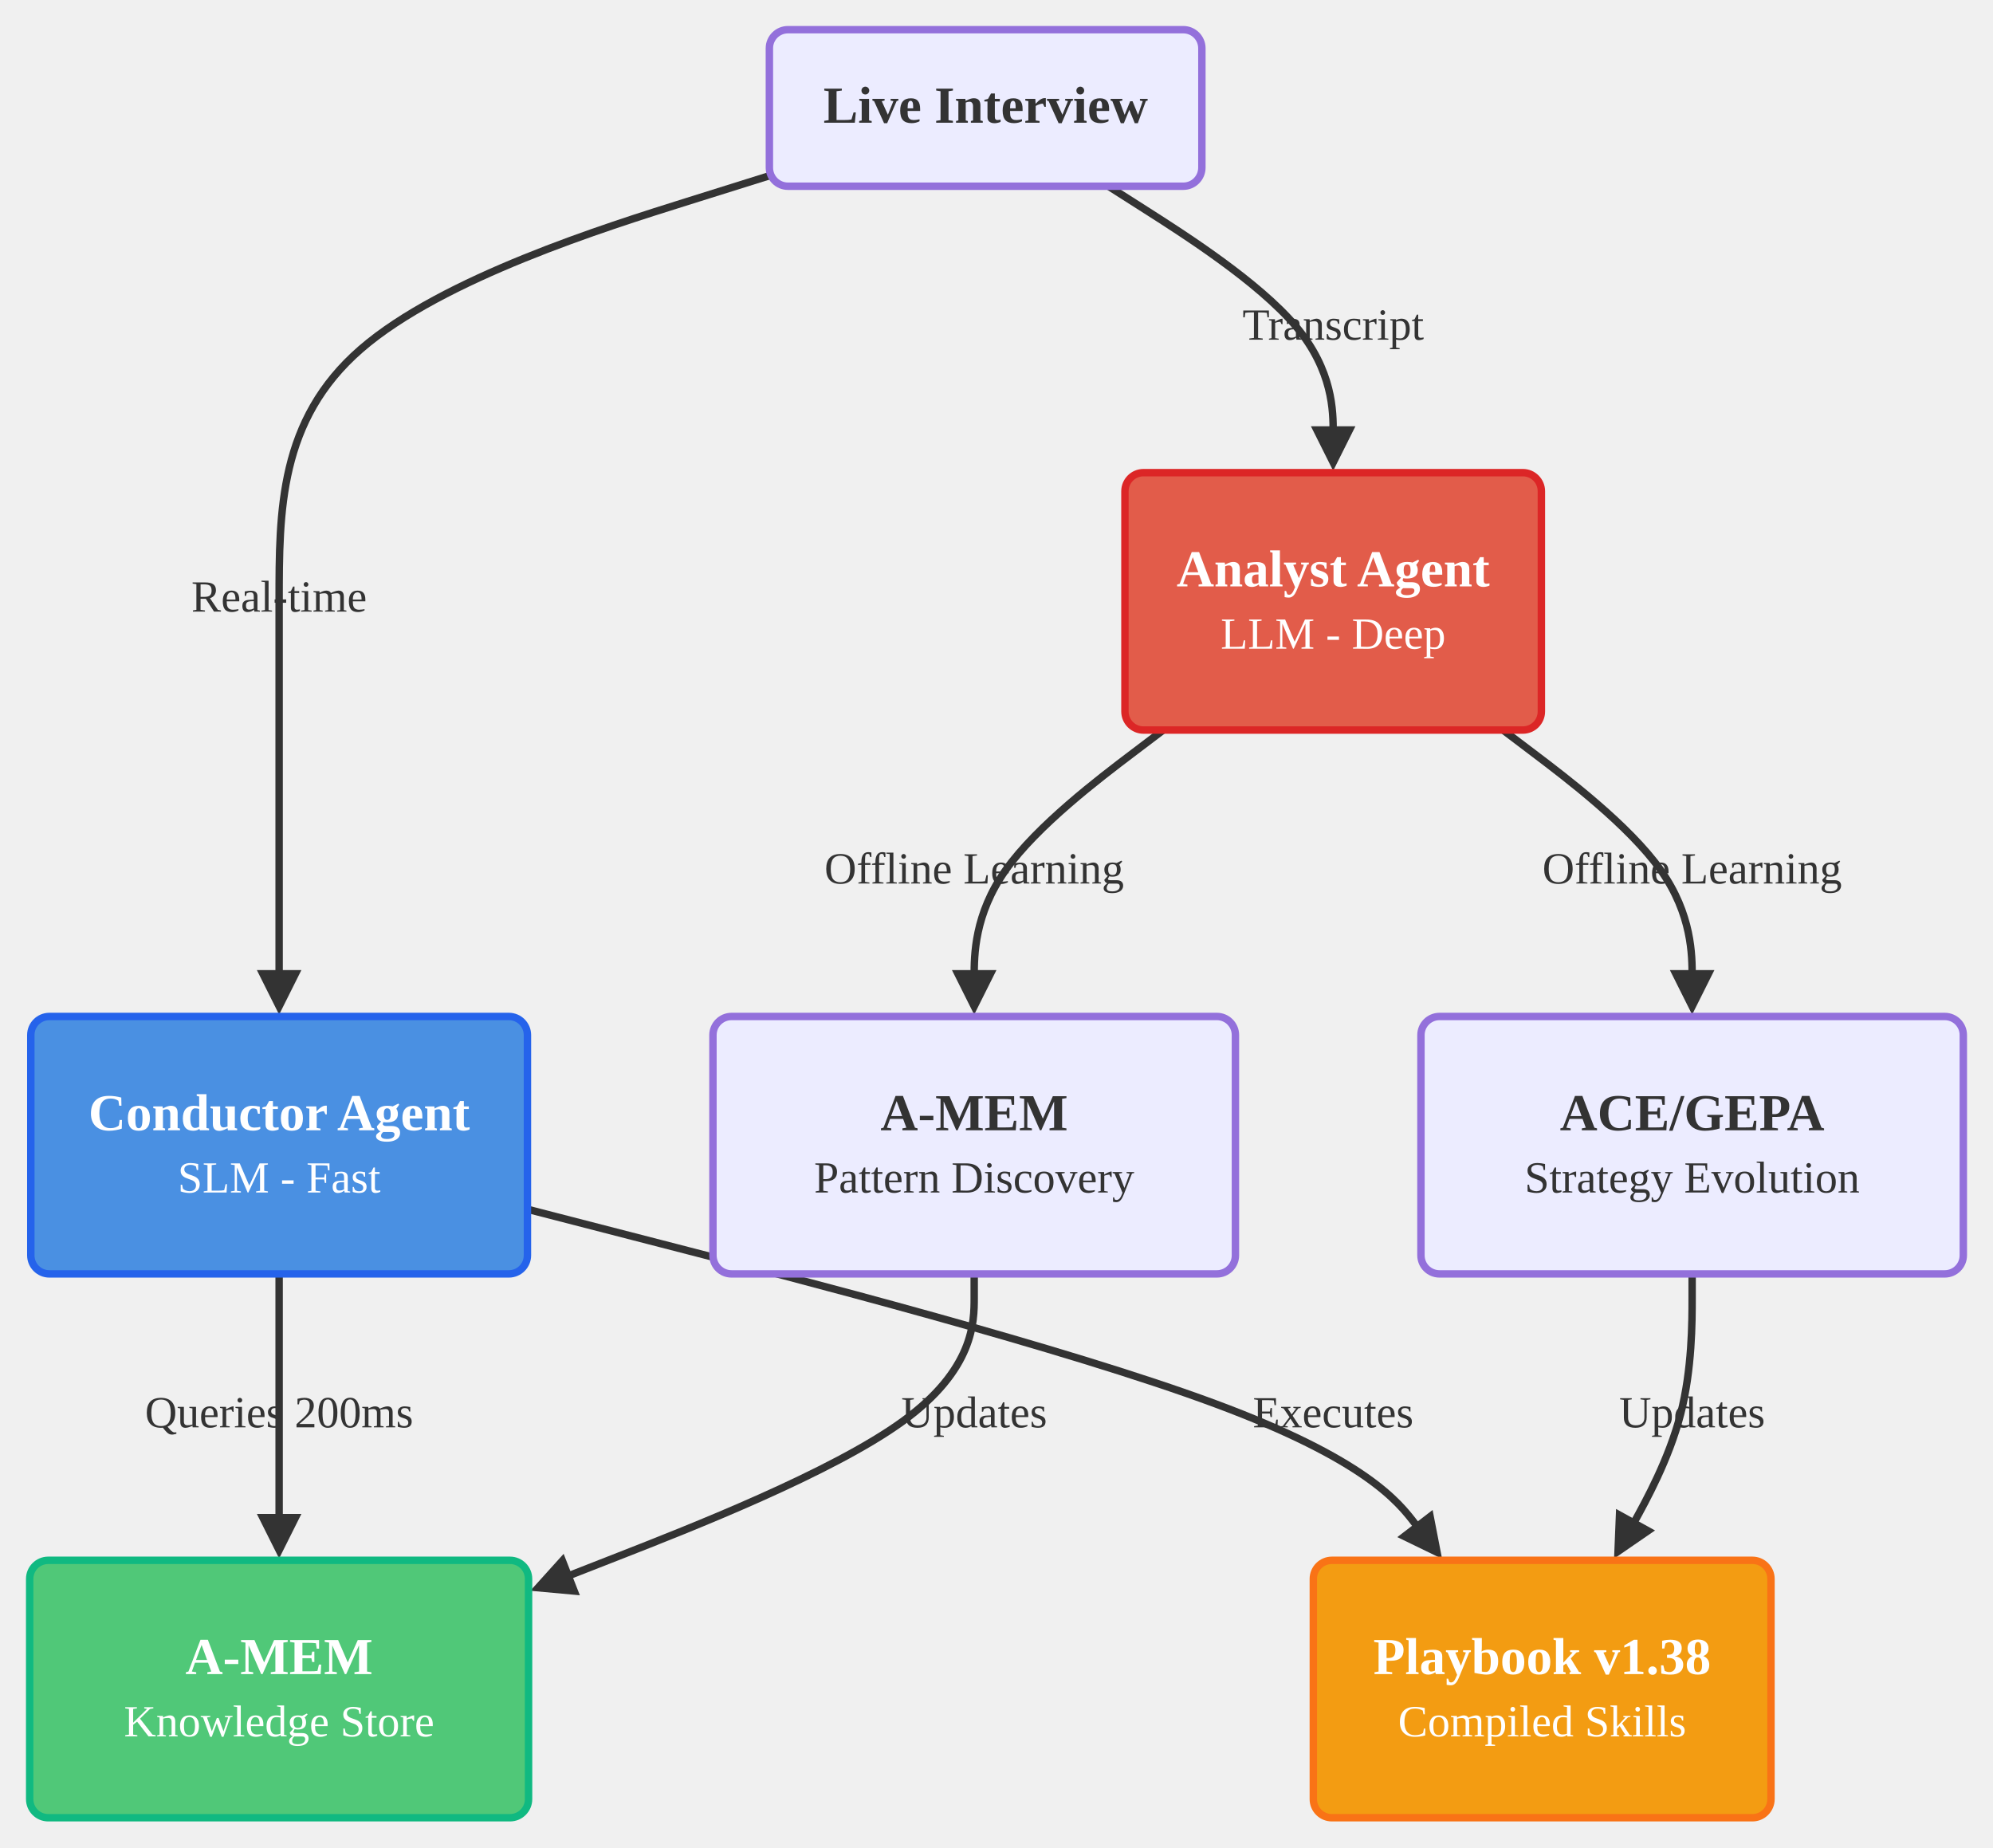
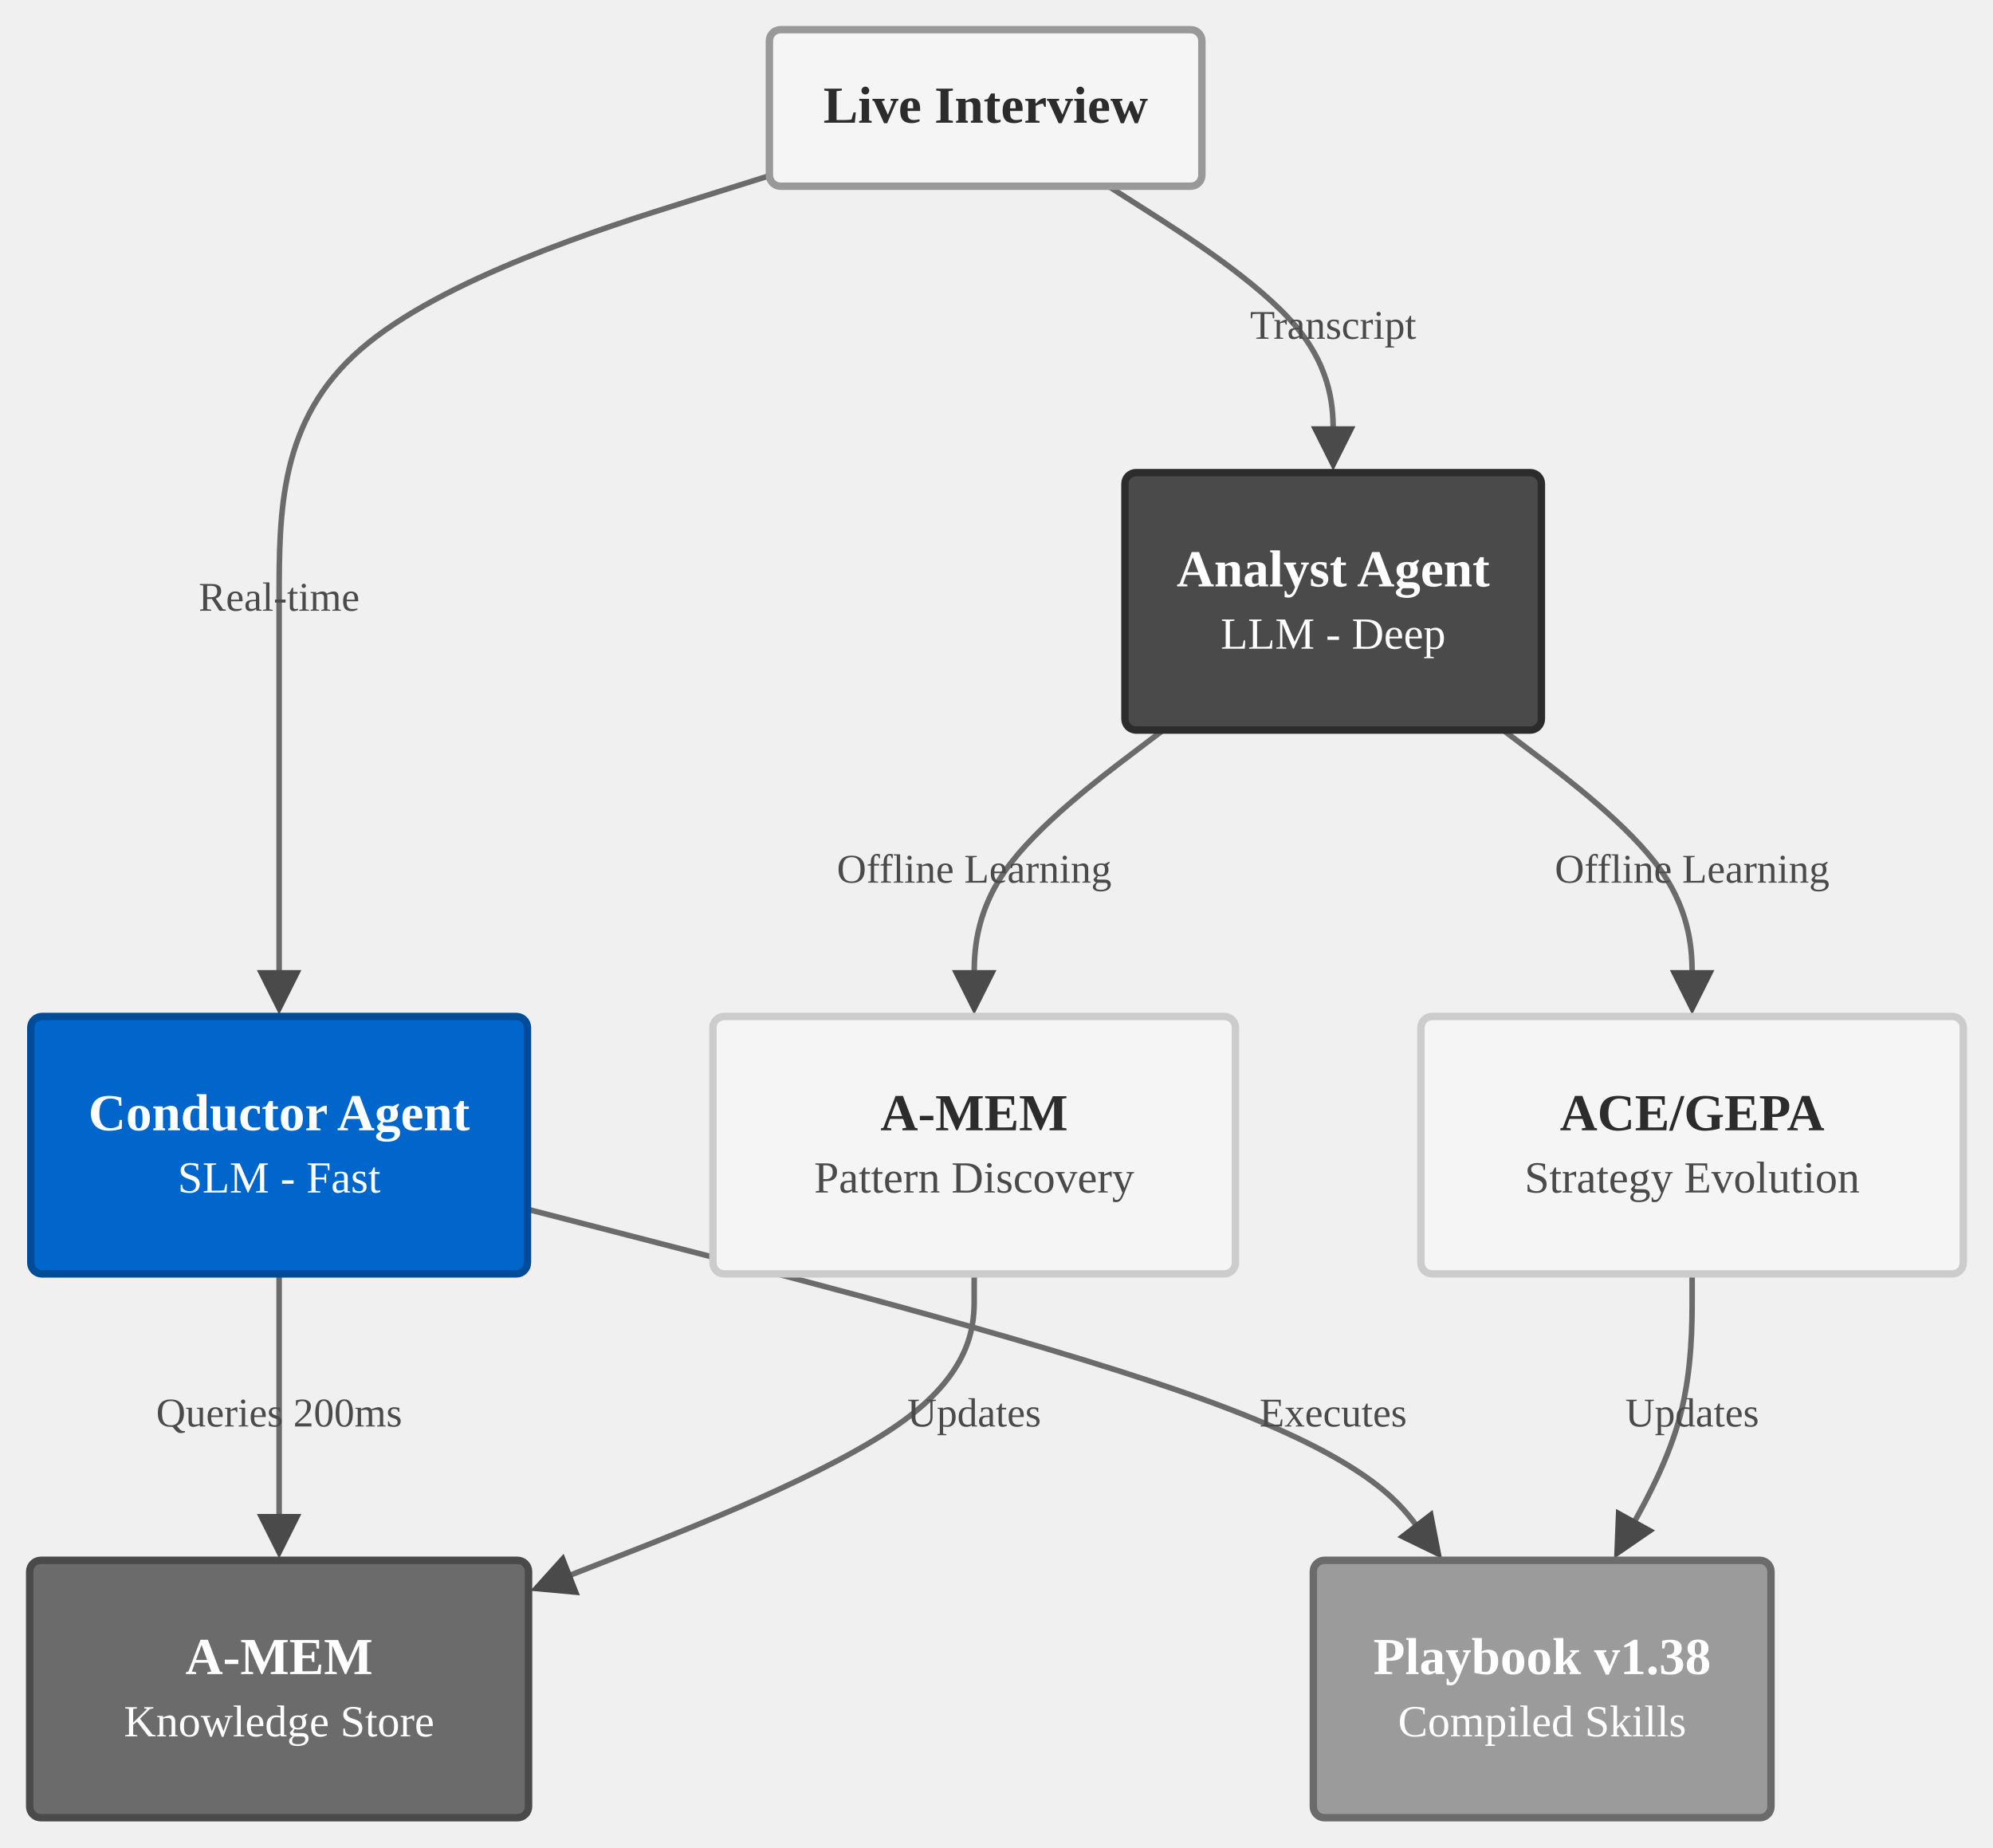
<svg xmlns="http://www.w3.org/2000/svg" aria-roledescription="flowchart-v2" role="graphics-document document" viewBox="-8 -8 537.133 497.875" style="max-width: 100%; height: auto;" width="100%">
  <style>
        .diagram-node text { font-family: 'Times New Roman', Times, serif; font-size: 14px; }
        .edge-label text { font-family: 'Times New Roman', Times, serif; font-size: 12px; }
    </style>
  <g>
    <marker orient="auto" markerHeight="12" markerWidth="12" markerUnits="userSpaceOnUse" refY="5" refX="6" viewBox="0 0 10 10" class="marker flowchart" id="flowchart-pointEnd">
-       <path style="stroke-width: 1; stroke-dasharray: 1, 0;" class="arrowMarkerPath" d="M 0 0 L 10 5 L 0 10 z" fill="#333333" />
+       <path style="stroke-width: 1; stroke-dasharray: 1, 0;" class="arrowMarkerPath" d="M 0 0 L 10 5 L 0 10 z" fill="#4A4A4A" />
    </marker>
    <g class="root">
      <g class="edgePaths">
-         <path marker-end="url(#flowchart-pointEnd)" style="fill:none;stroke:#333333;stroke-width:2px;" d="M199.355,39.363L177.334,46.266C155.313,53.169,111.27,66.975,89.248,86.092C67.227,105.208,67.227,129.635,67.227,154.063C67.227,178.49,67.227,202.917,67.227,220.679C67.227,238.442,67.227,249.54,67.227,255.089L67.227,260.638" />
-         <path marker-end="url(#flowchart-pointEnd)" style="fill:none;stroke:#333333;stroke-width:2px;" d="M67.227,335.313L67.227,341.745C67.227,348.177,67.227,361.042,67.227,373.023C67.227,385.004,67.227,396.102,67.227,401.651L67.227,407.2" />
-         <path marker-end="url(#flowchart-pointEnd)" style="fill:none;stroke:#333333;stroke-width:2px;" d="M134.148,317.889L170.34,327.225C206.533,336.561,278.917,355.234,319.514,370.302C360.112,385.37,368.923,396.834,373.329,402.566L377.734,408.298" />
-         <path marker-end="url(#flowchart-pointEnd)" style="fill:none;stroke:#333333;stroke-width:2px;" d="M290.738,42.188L300.832,48.62C310.926,55.052,331.113,67.917,341.207,79.898C351.301,91.879,351.301,102.977,351.301,108.526L351.301,114.075" />
-         <path marker-end="url(#flowchart-pointEnd)" style="fill:none;stroke:#333333;stroke-width:2px;" d="M397.095,188.75L405.587,195.182C414.079,201.615,431.063,214.479,439.555,226.46C448.047,238.442,448.047,249.54,448.047,255.089L448.047,260.638" />
-         <path marker-end="url(#flowchart-pointEnd)" style="fill:none;stroke:#333333;stroke-width:2px;" d="M305.506,188.75L297.014,195.182C288.522,201.615,271.539,214.479,263.047,226.46C254.555,238.442,254.555,249.54,254.555,255.089L254.555,260.638" />
-         <path marker-end="url(#flowchart-pointEnd)" style="fill:none;stroke:#333333;stroke-width:2px;" d="M448.047,335.313L448.047,341.745C448.047,348.177,448.047,361.042,444.925,373.133C441.804,385.224,435.561,396.542,432.44,402.2L429.318,407.859" />
-         <path marker-end="url(#flowchart-pointEnd)" style="fill:none;stroke:#333333;stroke-width:2px;" d="M254.555,335.313L254.555,341.745C254.555,348.177,254.555,361.042,235.36,374.983C216.166,388.924,177.777,403.941,158.583,411.45L139.389,418.958" />
+         <path marker-end="url(#flowchart-pointEnd)" style="fill:none;stroke:#6B6B6B;stroke-width:1.5px;" d="M199.355,39.363L177.334,46.266C155.313,53.169,111.27,66.975,89.248,86.092C67.227,105.208,67.227,129.635,67.227,154.063C67.227,178.49,67.227,202.917,67.227,220.679C67.227,238.442,67.227,249.54,67.227,255.089L67.227,260.638" />
+         <path marker-end="url(#flowchart-pointEnd)" style="fill:none;stroke:#6B6B6B;stroke-width:1.5px;" d="M67.227,335.313L67.227,341.745C67.227,348.177,67.227,361.042,67.227,373.023C67.227,385.004,67.227,396.102,67.227,401.651L67.227,407.2" />
+         <path marker-end="url(#flowchart-pointEnd)" style="fill:none;stroke:#6B6B6B;stroke-width:1.5px;" d="M134.148,317.889L170.34,327.225C206.533,336.561,278.917,355.234,319.514,370.302C360.112,385.37,368.923,396.834,373.329,402.566L377.734,408.298" />
+         <path marker-end="url(#flowchart-pointEnd)" style="fill:none;stroke:#6B6B6B;stroke-width:1.5px;" d="M290.738,42.188L300.832,48.62C310.926,55.052,331.113,67.917,341.207,79.898C351.301,91.879,351.301,102.977,351.301,108.526L351.301,114.075" />
+         <path marker-end="url(#flowchart-pointEnd)" style="fill:none;stroke:#6B6B6B;stroke-width:1.5px;" d="M397.095,188.75L405.587,195.182C414.079,201.615,431.063,214.479,439.555,226.46C448.047,238.442,448.047,249.54,448.047,255.089L448.047,260.638" />
+         <path marker-end="url(#flowchart-pointEnd)" style="fill:none;stroke:#6B6B6B;stroke-width:1.5px;" d="M305.506,188.75L297.014,195.182C288.522,201.615,271.539,214.479,263.047,226.46C254.555,238.442,254.555,249.54,254.555,255.089L254.555,260.638" />
+         <path marker-end="url(#flowchart-pointEnd)" style="fill:none;stroke:#6B6B6B;stroke-width:1.5px;" d="M448.047,335.313L448.047,341.745C448.047,348.177,448.047,361.042,444.925,373.133C441.804,385.224,435.561,396.542,432.44,402.2L429.318,407.859" />
+         <path marker-end="url(#flowchart-pointEnd)" style="fill:none;stroke:#6B6B6B;stroke-width:1.5px;" d="M254.555,335.313L254.555,341.745C254.555,348.177,254.555,361.042,235.36,374.983C216.166,388.924,177.777,403.941,158.583,411.45L139.389,418.958" />
      </g>
      <g class="edgeLabels">
        <g transform="translate(67.22656, 154.0625)" class="edgeLabel">
-           <text x="0" y="0" text-anchor="middle" dominant-baseline="middle" style="font-size: 12px; fill: #333;">Real-time</text>
+           <text x="0" y="0" text-anchor="middle" dominant-baseline="middle" style="font-size: 11px; fill: #4A4A4A;">Real-time</text>
        </g>
        <g transform="translate(67.22656, 373.9062)" class="edgeLabel">
-           <text x="0" y="0" text-anchor="middle" dominant-baseline="middle" style="font-size: 12px; fill: #333;">Queries 200ms</text>
+           <text x="0" y="0" text-anchor="middle" dominant-baseline="middle" style="font-size: 11px; fill: #4A4A4A;">Queries 200ms</text>
        </g>
        <g transform="translate(351.3008, 373.9062)" class="edgeLabel">
-           <text x="0" y="0" text-anchor="middle" dominant-baseline="middle" style="font-size: 12px; fill: #333;">Executes</text>
+           <text x="0" y="0" text-anchor="middle" dominant-baseline="middle" style="font-size: 11px; fill: #4A4A4A;">Executes</text>
        </g>
        <g transform="translate(351.3008, 80.78125)" class="edgeLabel">
-           <text x="0" y="0" text-anchor="middle" dominant-baseline="middle" style="font-size: 12px; fill: #333;">Transcript</text>
+           <text x="0" y="0" text-anchor="middle" dominant-baseline="middle" style="font-size: 11px; fill: #4A4A4A;">Transcript</text>
        </g>
        <g transform="translate(448.0469, 227.3438)" class="edgeLabel">
-           <text x="0" y="0" text-anchor="middle" dominant-baseline="middle" style="font-size: 12px; fill: #333;">Offline Learning</text>
+           <text x="0" y="0" text-anchor="middle" dominant-baseline="middle" style="font-size: 11px; fill: #4A4A4A;">Offline Learning</text>
        </g>
        <g transform="translate(254.5547, 227.3438)" class="edgeLabel">
-           <text x="0" y="0" text-anchor="middle" dominant-baseline="middle" style="font-size: 12px; fill: #333;">Offline Learning</text>
+           <text x="0" y="0" text-anchor="middle" dominant-baseline="middle" style="font-size: 11px; fill: #4A4A4A;">Offline Learning</text>
        </g>
        <g transform="translate(448.0469, 373.9062)" class="edgeLabel">
-           <text x="0" y="0" text-anchor="middle" dominant-baseline="middle" style="font-size: 12px; fill: #333;">Updates</text>
+           <text x="0" y="0" text-anchor="middle" dominant-baseline="middle" style="font-size: 11px; fill: #4A4A4A;">Updates</text>
        </g>
        <g transform="translate(254.5547, 373.9062)" class="edgeLabel">
-           <text x="0" y="0" text-anchor="middle" dominant-baseline="middle" style="font-size: 12px; fill: #333;">Updates</text>
+           <text x="0" y="0" text-anchor="middle" dominant-baseline="middle" style="font-size: 11px; fill: #4A4A4A;">Updates</text>
        </g>
      </g>
      <g class="nodes">
        <g transform="translate(257.6367, 21.09375)">
-           <rect height="42.188" width="116.562" y="-21.094" x="-58.281" ry="5" rx="5" style="fill:#ECECFF;stroke:#9370DB;stroke-width:2px;" />
-           <text x="0" y="0" text-anchor="middle" dominant-baseline="middle" style="font-size: 14px; font-weight: bold; fill: #333;">Live Interview</text>
+           <rect height="42.188" width="116.562" y="-21.094" x="-58.281" ry="3" rx="3" style="fill:#F5F5F5;stroke:#999999;stroke-width:2px;" />
+           <text x="0" y="0" text-anchor="middle" dominant-baseline="middle" style="font-size: 14px; font-weight: 600; fill: #2C2C2C;">Live Interview</text>
        </g>
        <g transform="translate(67.22656, 300.625)">
-           <rect height="69.375" width="133.844" y="-34.688" x="-66.922" ry="5" rx="5" style="fill:#4A90E2;stroke:#2563EB;stroke-width:2px;" />
-           <text x="0" y="-8" text-anchor="middle" dominant-baseline="middle" style="font-size: 14px; font-weight: bold; fill: white;">Conductor Agent</text>
+           <rect height="69.375" width="133.844" y="-34.688" x="-66.922" ry="3" rx="3" style="fill:#0066CC;stroke:#004C99;stroke-width:2px;" />
+           <text x="0" y="-8" text-anchor="middle" dominant-baseline="middle" style="font-size: 14px; font-weight: 600; fill: white;">Conductor Agent</text>
          <text x="0" y="10" text-anchor="middle" dominant-baseline="middle" style="font-size: 12px; fill: white;">SLM - Fast</text>
        </g>
        <g transform="translate(67.22656, 447.1875)">
-           <rect height="69.375" width="134.453" y="-34.688" x="-67.227" ry="5" rx="5" style="fill:#50C878;stroke:#10B981;stroke-width:2px;" />
-           <text x="0" y="-8" text-anchor="middle" dominant-baseline="middle" style="font-size: 14px; font-weight: bold; fill: white;">A-MEM</text>
+           <rect height="69.375" width="134.453" y="-34.688" x="-67.227" ry="3" rx="3" style="fill:#6B6B6B;stroke:#4A4A4A;stroke-width:2px;" />
+           <text x="0" y="-8" text-anchor="middle" dominant-baseline="middle" style="font-size: 14px; font-weight: 600; fill: white;">A-MEM</text>
          <text x="0" y="10" text-anchor="middle" dominant-baseline="middle" style="font-size: 12px; fill: white;">Knowledge Store</text>
        </g>
        <g transform="translate(407.625, 447.1875)">
-           <rect height="69.375" width="123.344" y="-34.688" x="-61.672" ry="5" rx="5" style="fill:#F39C12;stroke:#F97316;stroke-width:2px;" />
-           <text x="0" y="-8" text-anchor="middle" dominant-baseline="middle" style="font-size: 14px; font-weight: bold; fill: white;">Playbook v1.38</text>
+           <rect height="69.375" width="123.344" y="-34.688" x="-61.672" ry="3" rx="3" style="fill:#9B9B9B;stroke:#6B6B6B;stroke-width:2px;" />
+           <text x="0" y="-8" text-anchor="middle" dominant-baseline="middle" style="font-size: 14px; font-weight: 600; fill: white;">Playbook v1.38</text>
          <text x="0" y="10" text-anchor="middle" dominant-baseline="middle" style="font-size: 12px; fill: white;">Compiled Skills</text>
        </g>
        <g transform="translate(351.3008, 154.0625)">
-           <rect height="69.375" width="112.234" y="-34.688" x="-56.117" ry="5" rx="5" style="fill:#E25C4A;stroke:#DC2626;stroke-width:2px;" />
-           <text x="0" y="-8" text-anchor="middle" dominant-baseline="middle" style="font-size: 14px; font-weight: bold; fill: white;">Analyst Agent</text>
+           <rect height="69.375" width="112.234" y="-34.688" x="-56.117" ry="3" rx="3" style="fill:#4A4A4A;stroke:#2C2C2C;stroke-width:2px;" />
+           <text x="0" y="-8" text-anchor="middle" dominant-baseline="middle" style="font-size: 14px; font-weight: 600; fill: white;">Analyst Agent</text>
          <text x="0" y="10" text-anchor="middle" dominant-baseline="middle" style="font-size: 12px; fill: white;">LLM - Deep</text>
        </g>
        <g transform="translate(448.0469, 300.625)">
-           <rect height="69.375" width="146.172" y="-34.688" x="-73.086" ry="5" rx="5" style="fill:#ECECFF;stroke:#9370DB;stroke-width:2px;" />
-           <text x="0" y="-8" text-anchor="middle" dominant-baseline="middle" style="font-size: 14px; font-weight: bold; fill: #333;">ACE/GEPA</text>
-           <text x="0" y="10" text-anchor="middle" dominant-baseline="middle" style="font-size: 12px; fill: #333;">Strategy Evolution</text>
+           <rect height="69.375" width="146.172" y="-34.688" x="-73.086" ry="3" rx="3" style="fill:#F5F5F5;stroke:#CCCCCC;stroke-width:2px;" />
+           <text x="0" y="-8" text-anchor="middle" dominant-baseline="middle" style="font-size: 14px; font-weight: 600; fill: #2C2C2C;">ACE/GEPA</text>
+           <text x="0" y="10" text-anchor="middle" dominant-baseline="middle" style="font-size: 12px; fill: #4A4A4A;">Strategy Evolution</text>
        </g>
        <g transform="translate(254.5547, 300.625)">
-           <rect height="69.375" width="140.812" y="-34.688" x="-70.406" ry="5" rx="5" style="fill:#ECECFF;stroke:#9370DB;stroke-width:2px;" />
-           <text x="0" y="-8" text-anchor="middle" dominant-baseline="middle" style="font-size: 14px; font-weight: bold; fill: #333;">A-MEM</text>
-           <text x="0" y="10" text-anchor="middle" dominant-baseline="middle" style="font-size: 12px; fill: #333;">Pattern Discovery</text>
+           <rect height="69.375" width="140.812" y="-34.688" x="-70.406" ry="3" rx="3" style="fill:#F5F5F5;stroke:#CCCCCC;stroke-width:2px;" />
+           <text x="0" y="-8" text-anchor="middle" dominant-baseline="middle" style="font-size: 14px; font-weight: 600; fill: #2C2C2C;">A-MEM</text>
+           <text x="0" y="10" text-anchor="middle" dominant-baseline="middle" style="font-size: 12px; fill: #4A4A4A;">Pattern Discovery</text>
        </g>
      </g>
    </g>
  </g>
</svg>
